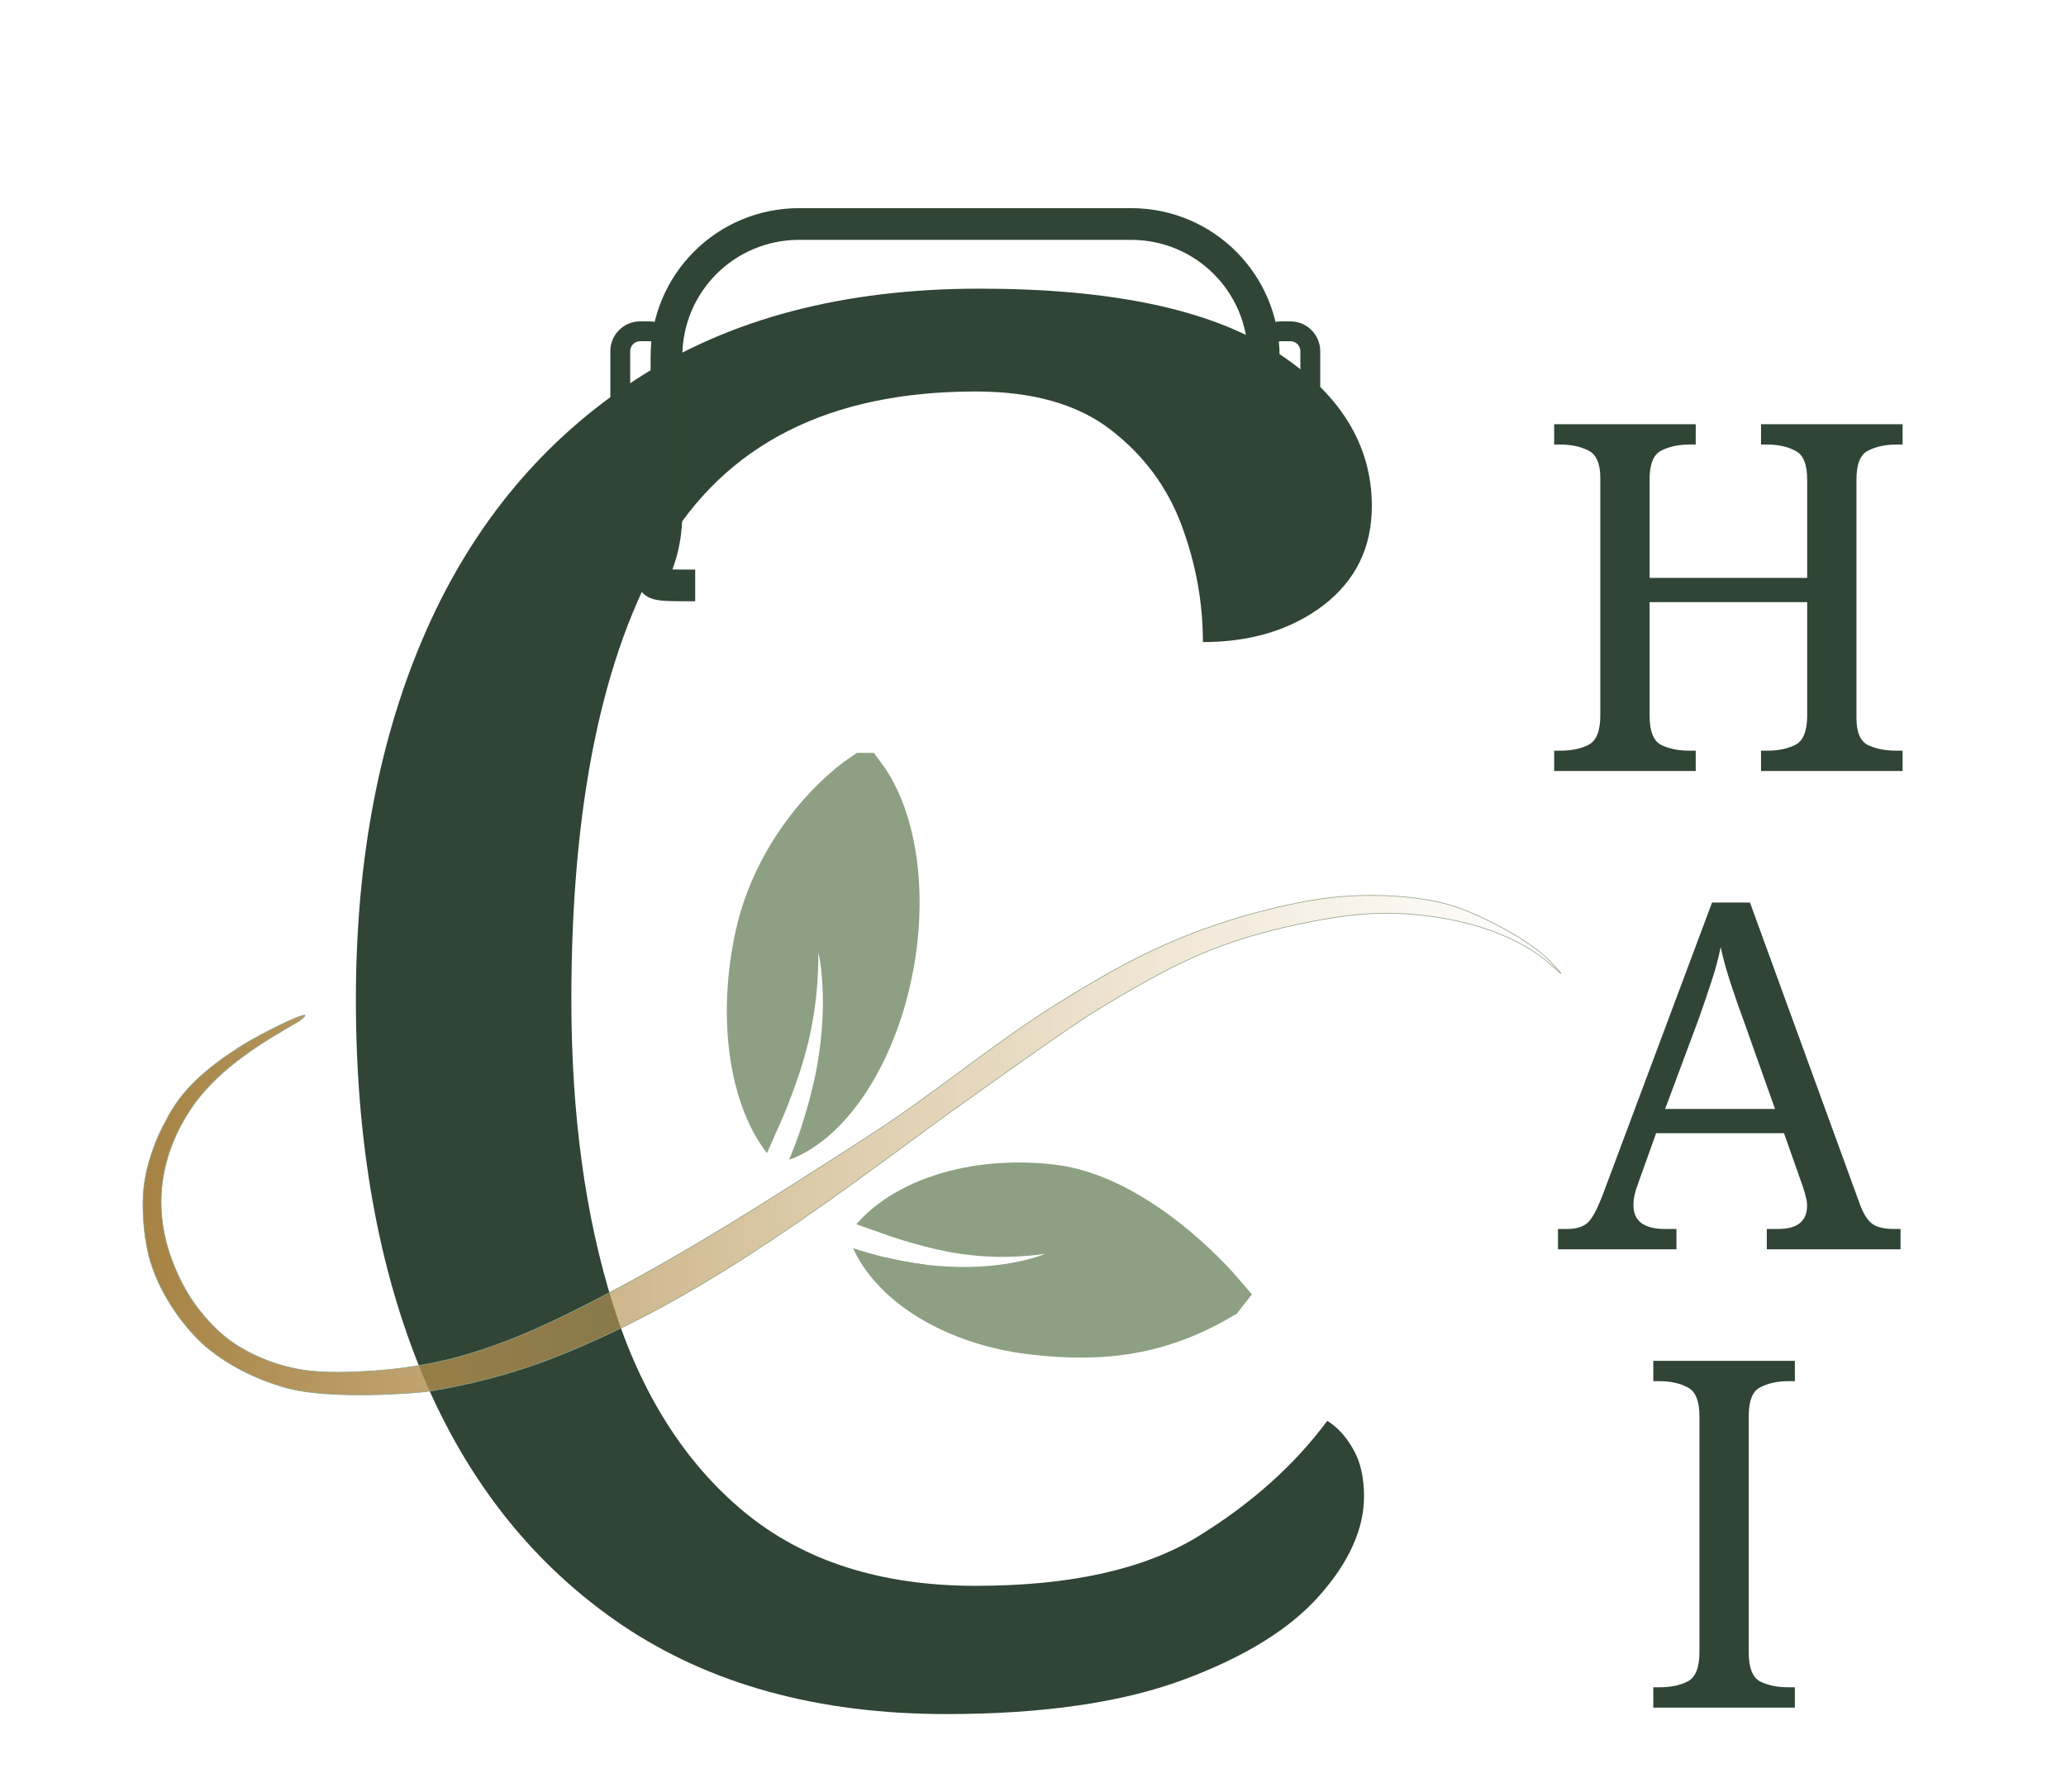
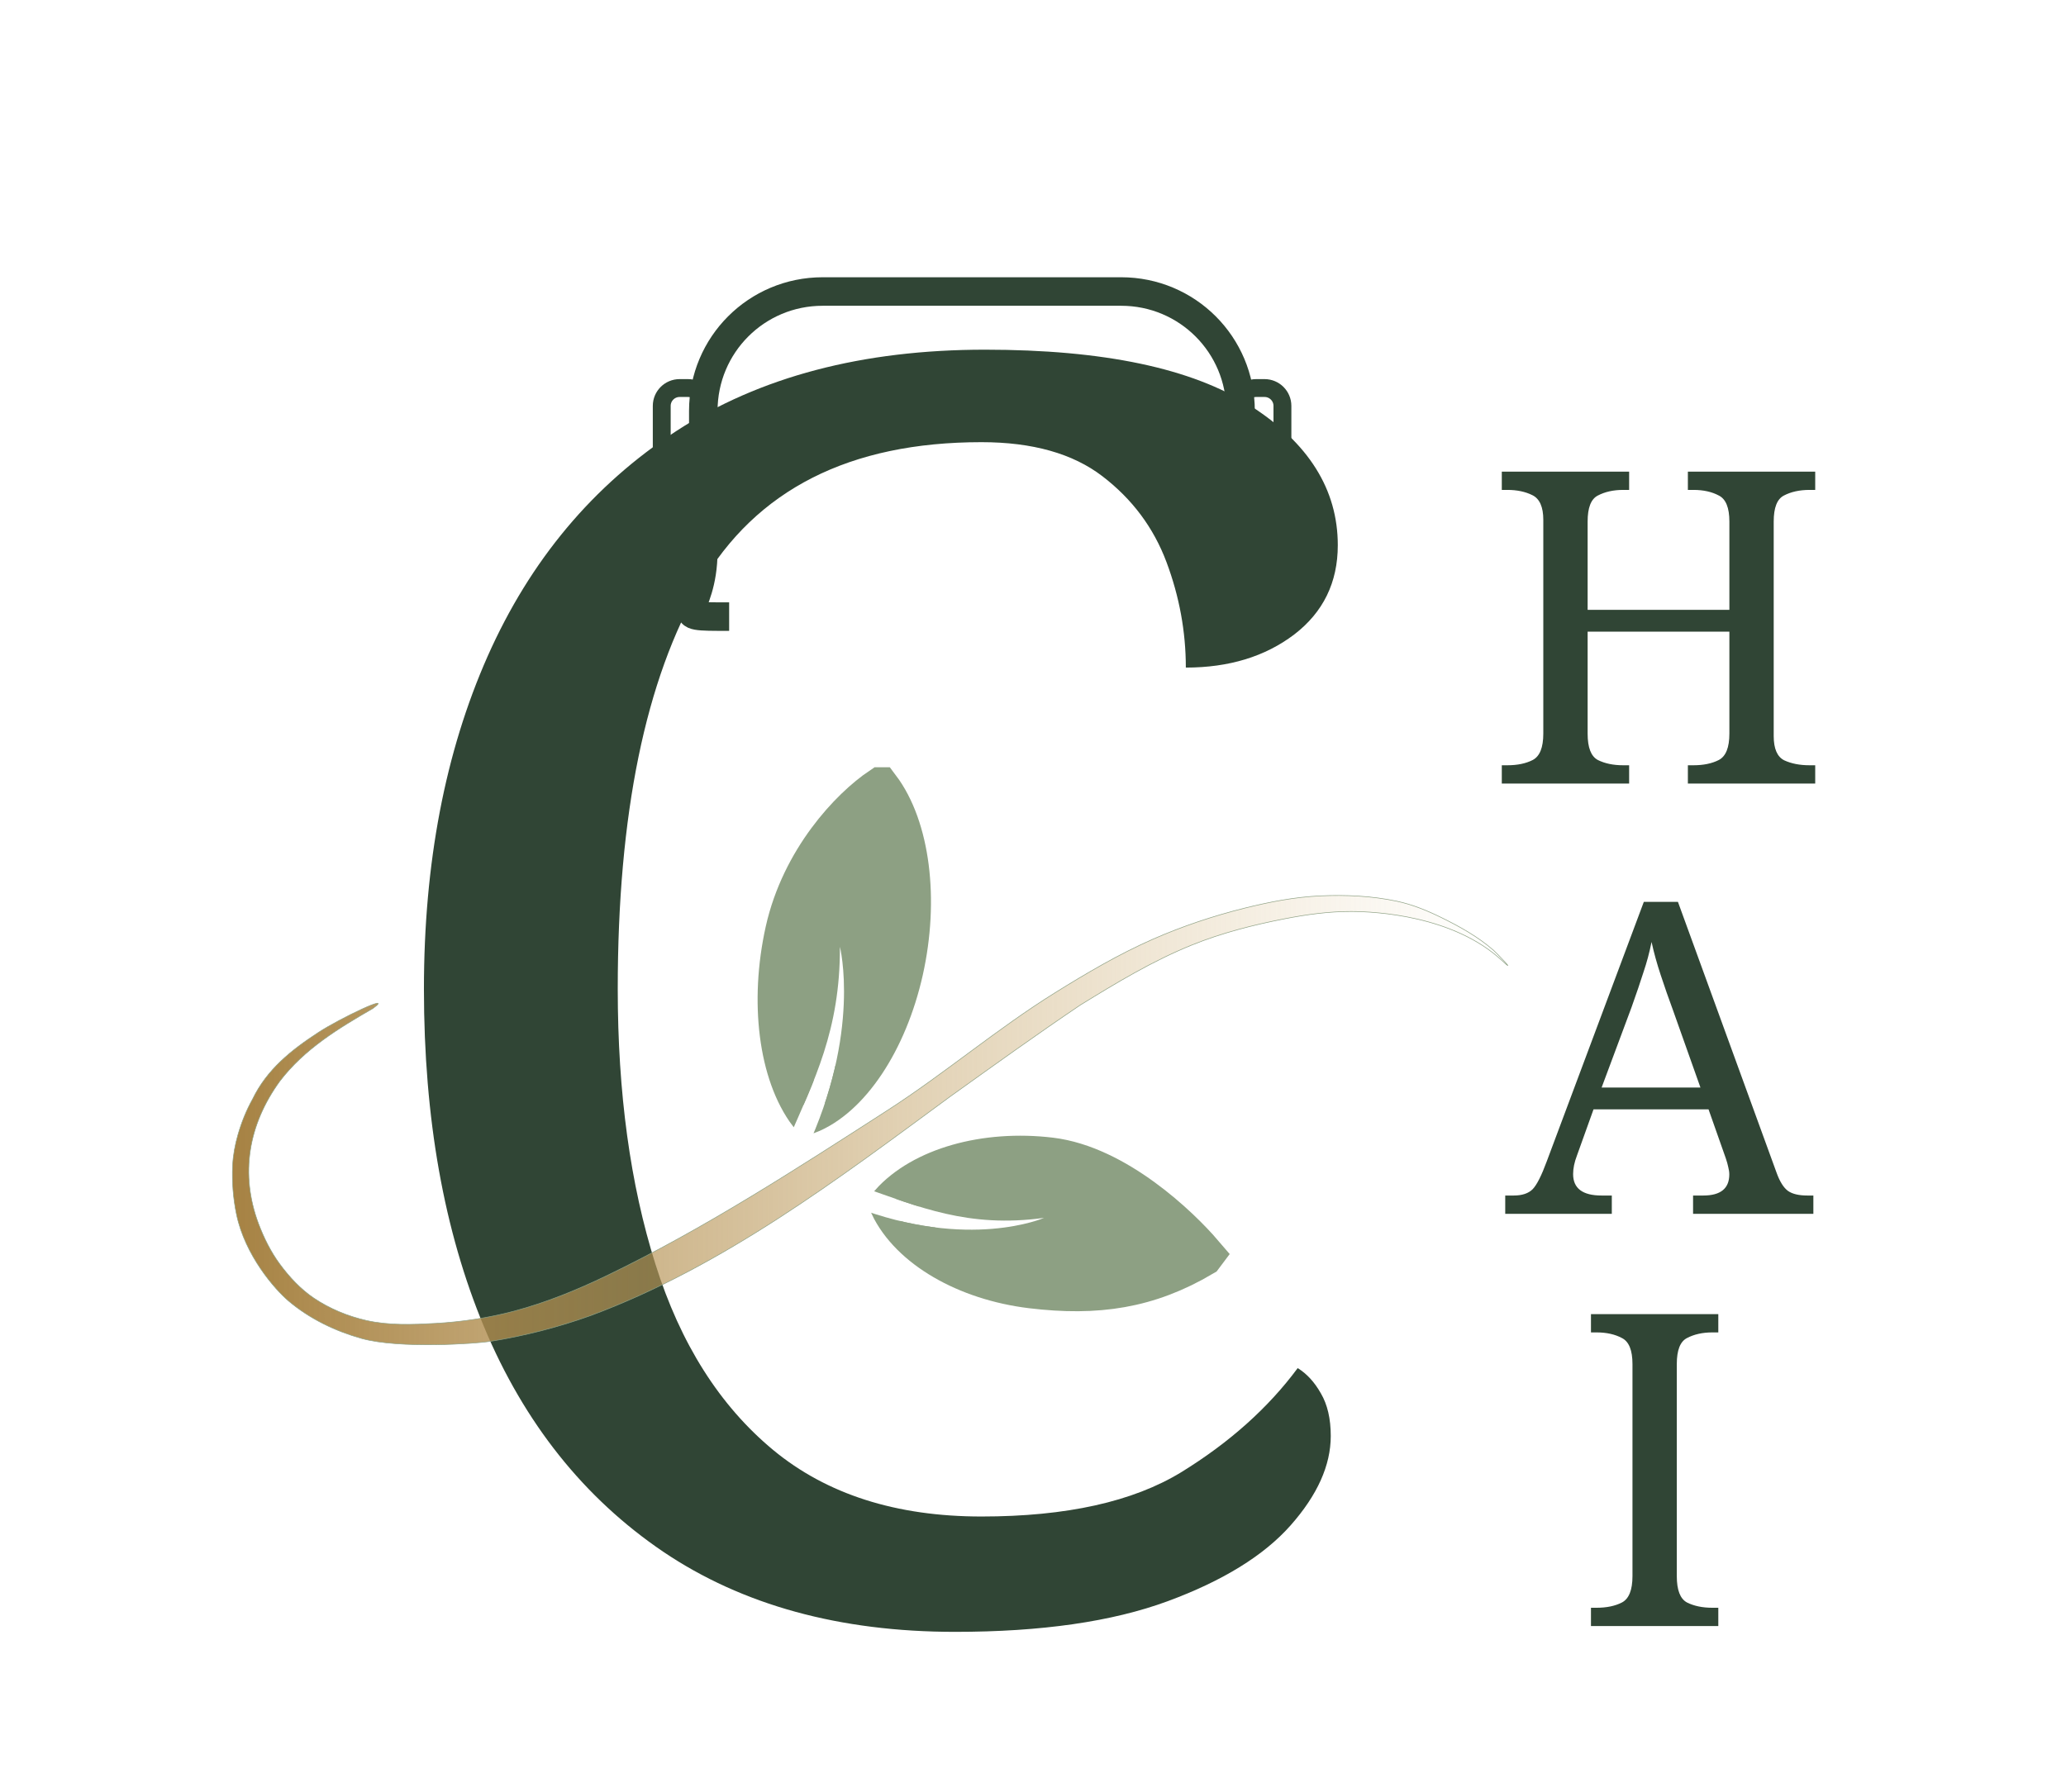
- <svg xmlns="http://www.w3.org/2000/svg" xmlns:xlink="http://www.w3.org/1999/xlink" width="312" height="270.667" viewBox="0 0 82.55 71.614" version="1.1" id="svg1" xml:space="preserve">
+ <svg xmlns="http://www.w3.org/2000/svg" xmlns:xlink="http://www.w3.org/1999/xlink" width="312" height="270.667" viewBox="-4.6 -4 91.75 79.614" version="1.1" id="svg1" xml:space="preserve">
  <defs id="defs1">
    <linearGradient id="linearGradient20">
      <stop style="stop-color:#a68243;stop-opacity:1;" offset="0" id="stop20" />
      <stop style="stop-color:#d6b577;stop-opacity:0;" offset="1" id="stop21" />
    </linearGradient>
    <clipPath clipPathUnits="userSpaceOnUse" id="clipPath17">
      <path style="opacity:1;fill:#edbaba;fill-opacity:1;stroke:#cacaca;stroke-width:0.024;stroke-dasharray:none;stroke-opacity:1" d="m 66.679,53.297 c 1.103,-2.308 2.286,-4.365 2.27,-7.736 0,0 0.956,3.444 -1.513,8.228 -0.136,0.264 -0.757,-0.492 -0.757,-0.492 z" id="path17" display="none" />
      <path id="lpe_path-effect17" style="opacity:1;fill:#edbaba;fill-opacity:1;stroke:#cacaca;stroke-width:0.024;stroke-dasharray:none;stroke-opacity:1" class="powerclip" d="m 60.28,33.043 h 17.726 v 25.234 h -17.726 z m 6.399,20.255 c 0,0 0.62,0.756 0.757,0.492 2.47,-4.783 1.513,-8.228 1.513,-8.228 0.016,3.371 -1.166,5.428 -2.27,7.736 z" />
    </clipPath>
    <clipPath clipPathUnits="userSpaceOnUse" id="clipath_lpe_path-effect19">
      <path style="opacity:1;fill:#edbaba;fill-opacity:1;stroke:#cacaca;stroke-width:0.024;stroke-dasharray:none;stroke-opacity:1" d="m 66.679,53.297 c 1.103,-2.308 2.286,-4.365 2.27,-7.736 0,0 0.956,3.444 -1.513,8.228 -0.136,0.264 -0.757,-0.492 -0.757,-0.492 z" id="path19" display="none" />
      <path id="lpe_path-effect19" style="opacity:1;fill:#edbaba;fill-opacity:1;stroke:#cacaca;stroke-width:0.024;stroke-dasharray:none;stroke-opacity:1" class="powerclip" d="M 60.28,32.43 H 78.118 V 58.277 H 60.28 Z m 6.399,20.867 c 0,0 0.62,0.756 0.757,0.492 2.47,-4.783 1.513,-8.228 1.513,-8.228 0.016,3.371 -1.166,5.428 -2.27,7.736 z" />
    </clipPath>
    <linearGradient xlink:href="#linearGradient20" id="linearGradient21" x1="33.791" y1="60.663" x2="90.241" y2="60.663" gradientUnits="userSpaceOnUse" />
  </defs>
  <g id="layer2" transform="translate(-28.09237,-14.9007)">
    <text xml:space="preserve" style="font-style:normal;font-variant:normal;font-weight:normal;font-stretch:normal;font-size:77.611px;font-family:Garamond;-inkscape-font-specification:'Garamond, Normal';font-variant-ligatures:normal;font-variant-caps:normal;font-variant-numeric:normal;font-variant-east-asian:normal;writing-mode:lr-tb;direction:ltr;opacity:1;fill:#304535;fill-opacity:1;stroke-width:0.265" x="37.889" y="82.622" id="text1">
      <tspan id="tspan1" style="font-style:normal;font-variant:normal;font-weight:normal;font-stretch:normal;font-size:77.611px;font-family:Garamond;-inkscape-font-specification:'Garamond, Normal';font-variant-ligatures:normal;font-variant-caps:normal;font-variant-numeric:normal;font-variant-east-asian:normal;fill:#304535;fill-opacity:1;stroke-width:0.265" x="37.889" y="82.622">C</tspan>
    </text>
    <text xml:space="preserve" style="font-style:normal;font-variant:normal;font-weight:normal;font-stretch:normal;font-size:19.403px;font-family:Garamond;-inkscape-font-specification:'Garamond, Normal';font-variant-ligatures:normal;font-variant-caps:normal;font-variant-numeric:normal;font-variant-east-asian:normal;writing-mode:lr-tb;direction:ltr;fill:#304535;fill-opacity:1;stroke-width:0.265" x="89.457" y="45.713" id="text2">
      <tspan id="tspan2" style="font-style:normal;font-variant:normal;font-weight:normal;font-stretch:normal;font-size:19.403px;font-family:Garamond;-inkscape-font-specification:'Garamond, Normal';font-variant-ligatures:normal;font-variant-caps:normal;font-variant-numeric:normal;font-variant-east-asian:normal;stroke-width:0.265" x="89.457" y="45.713">H</tspan>
    </text>
    <text xml:space="preserve" style="font-style:normal;font-variant:normal;font-weight:normal;font-stretch:normal;font-size:19.403px;font-family:Garamond;-inkscape-font-specification:'Garamond, Normal';font-variant-ligatures:normal;font-variant-caps:normal;font-variant-numeric:normal;font-variant-east-asian:normal;writing-mode:lr-tb;direction:ltr;fill:#304535;fill-opacity:1;stroke-width:0.265" x="90.343" y="64.832" id="text3">
      <tspan id="tspan3" style="font-style:normal;font-variant:normal;font-weight:normal;font-stretch:normal;font-size:19.403px;font-family:Garamond;-inkscape-font-specification:'Garamond, Normal';font-variant-ligatures:normal;font-variant-caps:normal;font-variant-numeric:normal;font-variant-east-asian:normal;stroke-width:0.265" x="90.343" y="64.832">A</tspan>
    </text>
    <text xml:space="preserve" style="font-style:normal;font-variant:normal;font-weight:normal;font-stretch:normal;font-size:19.403px;font-family:Garamond;-inkscape-font-specification:'Garamond, Normal';font-variant-ligatures:normal;font-variant-caps:normal;font-variant-numeric:normal;font-variant-east-asian:normal;writing-mode:lr-tb;direction:ltr;fill:#304535;fill-opacity:1;stroke-width:0.265" x="93.418" y="83.147" id="text4">
      <tspan id="tspan4" style="font-style:normal;font-variant:normal;font-weight:normal;font-stretch:normal;font-size:19.403px;font-family:Garamond;-inkscape-font-specification:'Garamond, Normal';font-variant-ligatures:normal;font-variant-caps:normal;font-variant-numeric:normal;font-variant-east-asian:normal;stroke-width:0.265" x="93.418" y="83.147">I</tspan>
    </text>
    <g id="g9">
      <path id="rect5" style="opacity:1;fill:none;stroke:#304535;stroke-width:1.267" d="m 55.87,38.298 c -2.938,0 -1.148,0.018 -1.148,-2.921 v -6.22 c 0,-2.938 2.366,-5.304 5.304,-5.304 h 13.257 c 2.938,0 5.304,2.366 5.304,5.304 v 6.22 c 0,2.938 1.912,0.782 -1.026,0.782" />
      <rect style="opacity:1;fill:none;fill-opacity:1;stroke:#304535;stroke-width:0.794;stroke-dasharray:none;stroke-opacity:1" id="rect7" width="1.961" height="5.328" x="52.876" y="28.142" rx="0.794" />
      <rect style="opacity:1;fill:none;fill-opacity:1;stroke:#304535;stroke-width:0.794;stroke-dasharray:none;stroke-opacity:1" id="rect9" width="1.961" height="5.328" x="78.486" y="28.142" rx="0.794" />
      <ellipse style="opacity:1;fill:#304535;fill-opacity:1;stroke:#304535;stroke-width:0.794;stroke-dasharray:none;stroke-opacity:1" id="path9" cx="61.736" cy="28.998" rx="1.175" ry="1.252" />
      <ellipse style="opacity:1;fill:#304535;fill-opacity:1;stroke:#304535;stroke-width:0.794;stroke-dasharray:none;stroke-opacity:1" id="ellipse9" cx="71.269" cy="28.998" rx="1.175" ry="1.252" />
    </g>
    <path id="path10" style="opacity:1;fill:#8da083;fill-opacity:1;stroke:#8da083;stroke-width:1.796;stroke-dasharray:none;stroke-opacity:1" d="m 70.742,39.213 c -1.375,0.837 -3.518,2.911 -4.215,5.741 -0.694,2.831 -0.294,5.688 1.018,7.268 1.86,-0.654 3.517,-2.911 4.214,-5.74 0.695,-2.831 0.295,-5.689 -1.016,-7.269 z" clip-path="url(#clipPath17)" transform="matrix(1,0,0,1.100977,-8.158333,2.806235)" />
    <path id="path18" style="opacity:1;fill:#8da083;fill-opacity:1;stroke:#8da083;stroke-width:1.796;stroke-dasharray:none;stroke-opacity:1" d="m 71.377,38.805 c -1.271,0.879 -4.152,3.319 -4.849,6.15 -0.694,2.831 -0.294,5.688 1.018,7.268 1.86,-0.654 3.517,-2.911 4.214,-5.74 0.695,-2.831 0.66,-5.123 -0.382,-7.677 z" clip-path="url(#clipath_lpe_path-effect19)" transform="matrix(0.1268517,1.048758,-1.000292,0.1329979,106.6848,-13.35788)" />
    <path style="opacity:1;fill:url(#linearGradient21);fill-opacity:1;stroke:#8da083;stroke-width:0.026;stroke-dasharray:none;stroke-opacity:1" d="m 40.058,55.7 c -1.543,0.893 -3.048,1.8 -4.148,3.241 -1.402,1.938 -1.766,4.116 -0.951,6.314 0.24,0.638 0.547,1.261 0.951,1.81 0.423,0.574 0.922,1.113 1.512,1.512 0.701,0.473 1.509,0.807 2.333,0.994 0.998,0.226 2.046,0.187 3.068,0.13 1.179,-0.067 2.359,-0.243 3.5,-0.547 1.416,-0.377 2.785,-0.935 4.105,-1.571 4.347,-2.094 8.415,-4.734 12.472,-7.346 2.55,-1.643 4.873,-3.627 7.449,-5.229 1.401,-0.871 2.832,-1.713 4.343,-2.377 1.316,-0.578 2.689,-1.036 4.084,-1.383 1.097,-0.273 2.219,-0.491 3.349,-0.542 1.14,-0.052 2.298,7.96e-4 3.414,0.239 0.675,0.144 1.325,0.409 1.945,0.713 0.828,0.406 1.651,0.861 2.344,1.469 0.147,0.129 1.081,1.11 0.374,0.454 -2.159,-2.005 -5.617,-2.179 -6.694,-2.182 -0.993,-0.003 -1.986,0.134 -2.96,0.324 -1.403,0.273 -2.802,0.63 -4.127,1.167 -1.74,0.704 -3.361,1.684 -4.959,2.67 -1.944,1.312 -3.849,2.685 -5.757,4.05 -5.02,3.691 -10.094,7.553 -15.988,9.744 -1.442,0.517 -2.938,0.903 -4.451,1.145 -0.615,0.098 -4.033,0.342 -5.726,-0.13 -1.17,-0.326 -2.314,-0.879 -3.241,-1.664 -0.614,-0.52 -1.933,-2.029 -2.312,-3.846 -0.147,-0.707 -0.205,-1.439 -0.173,-2.161 0.021,-0.467 0.108,-0.933 0.238,-1.383 0.157,-0.546 0.371,-1.081 0.648,-1.577 0.639,-1.322 1.72,-2.18 2.917,-2.96 0.966,-0.634 3.406,-1.788 2.441,-1.08 z" id="path20" />
  </g>
</svg>
